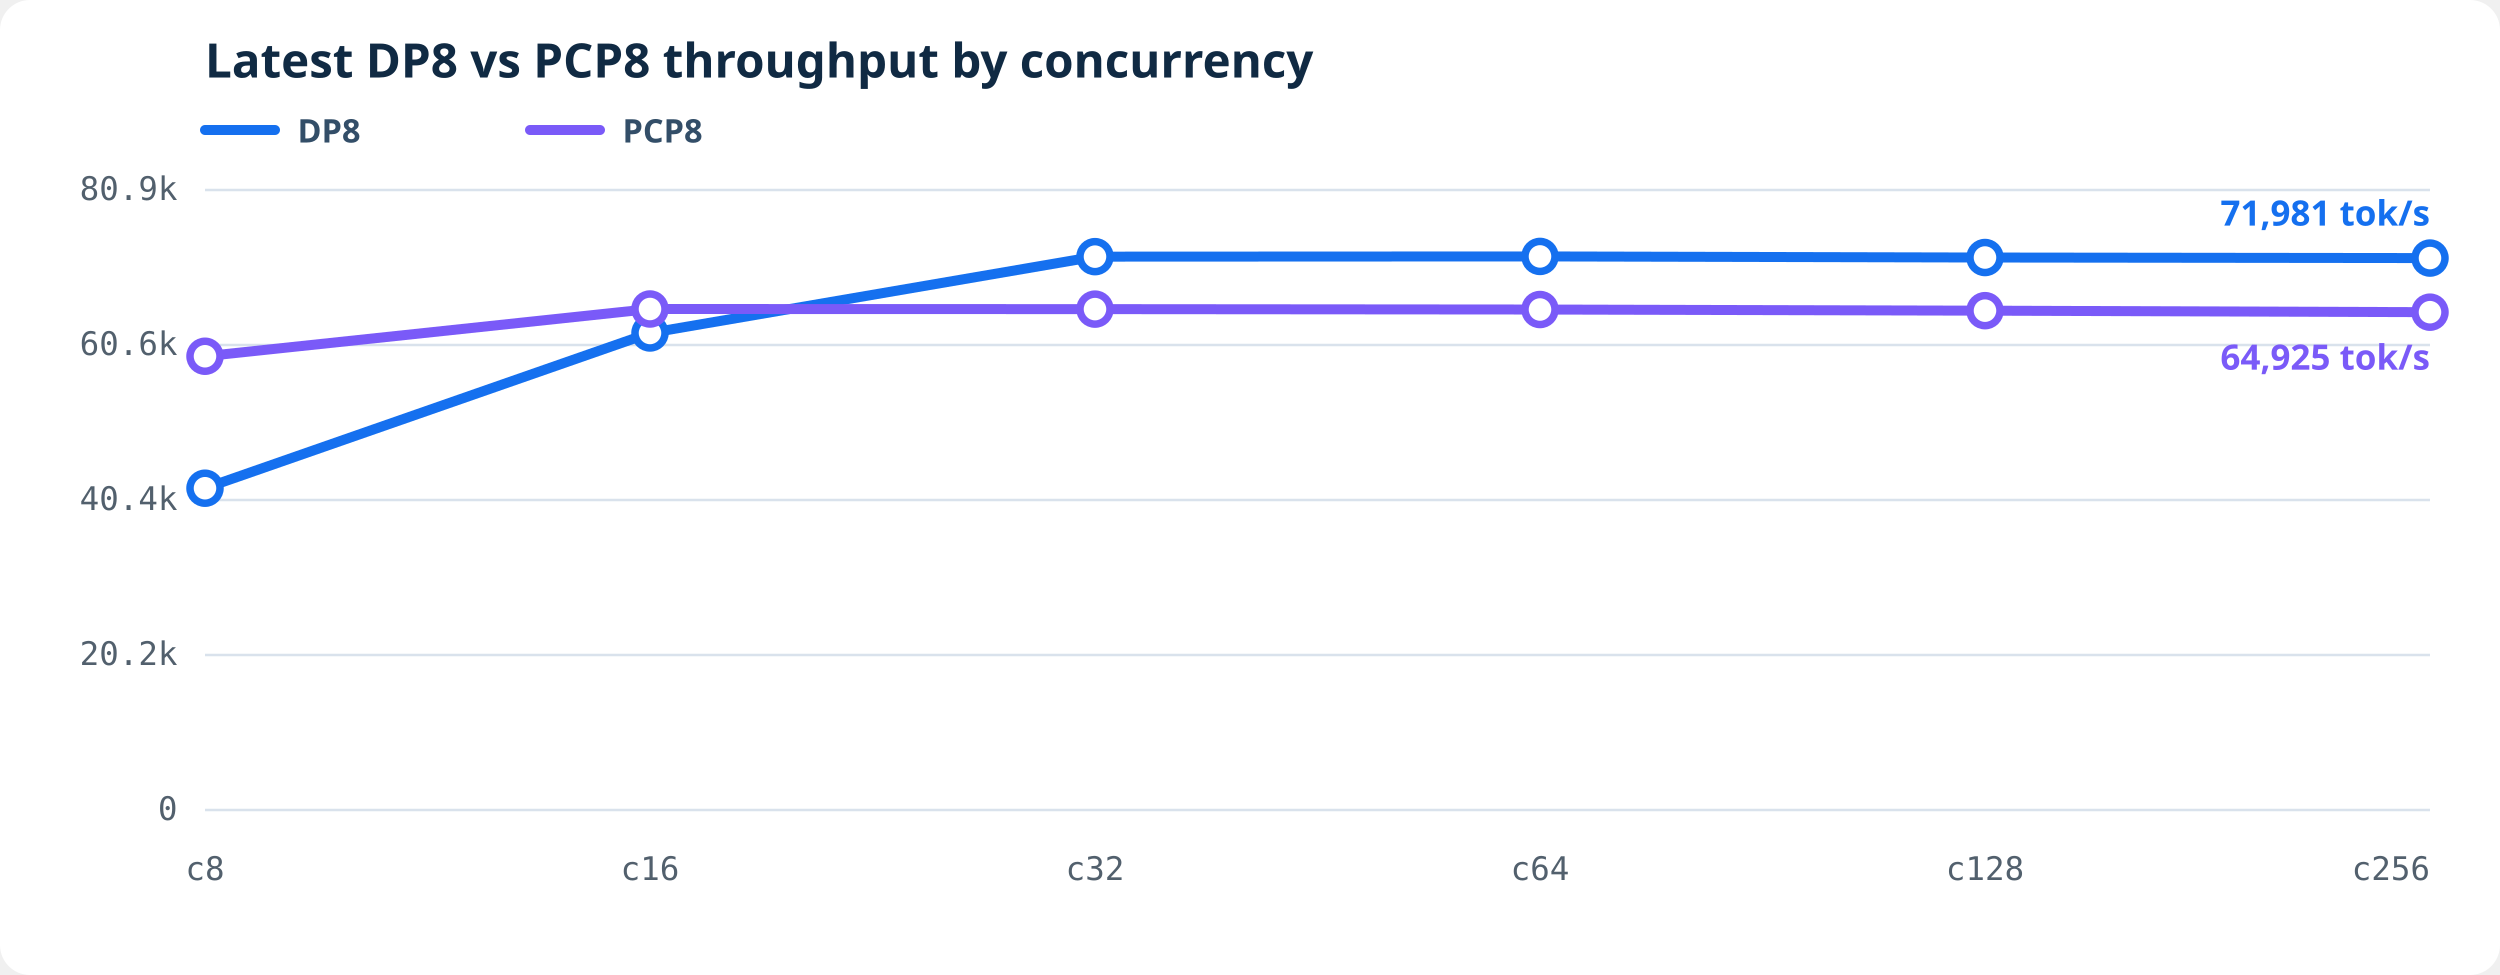
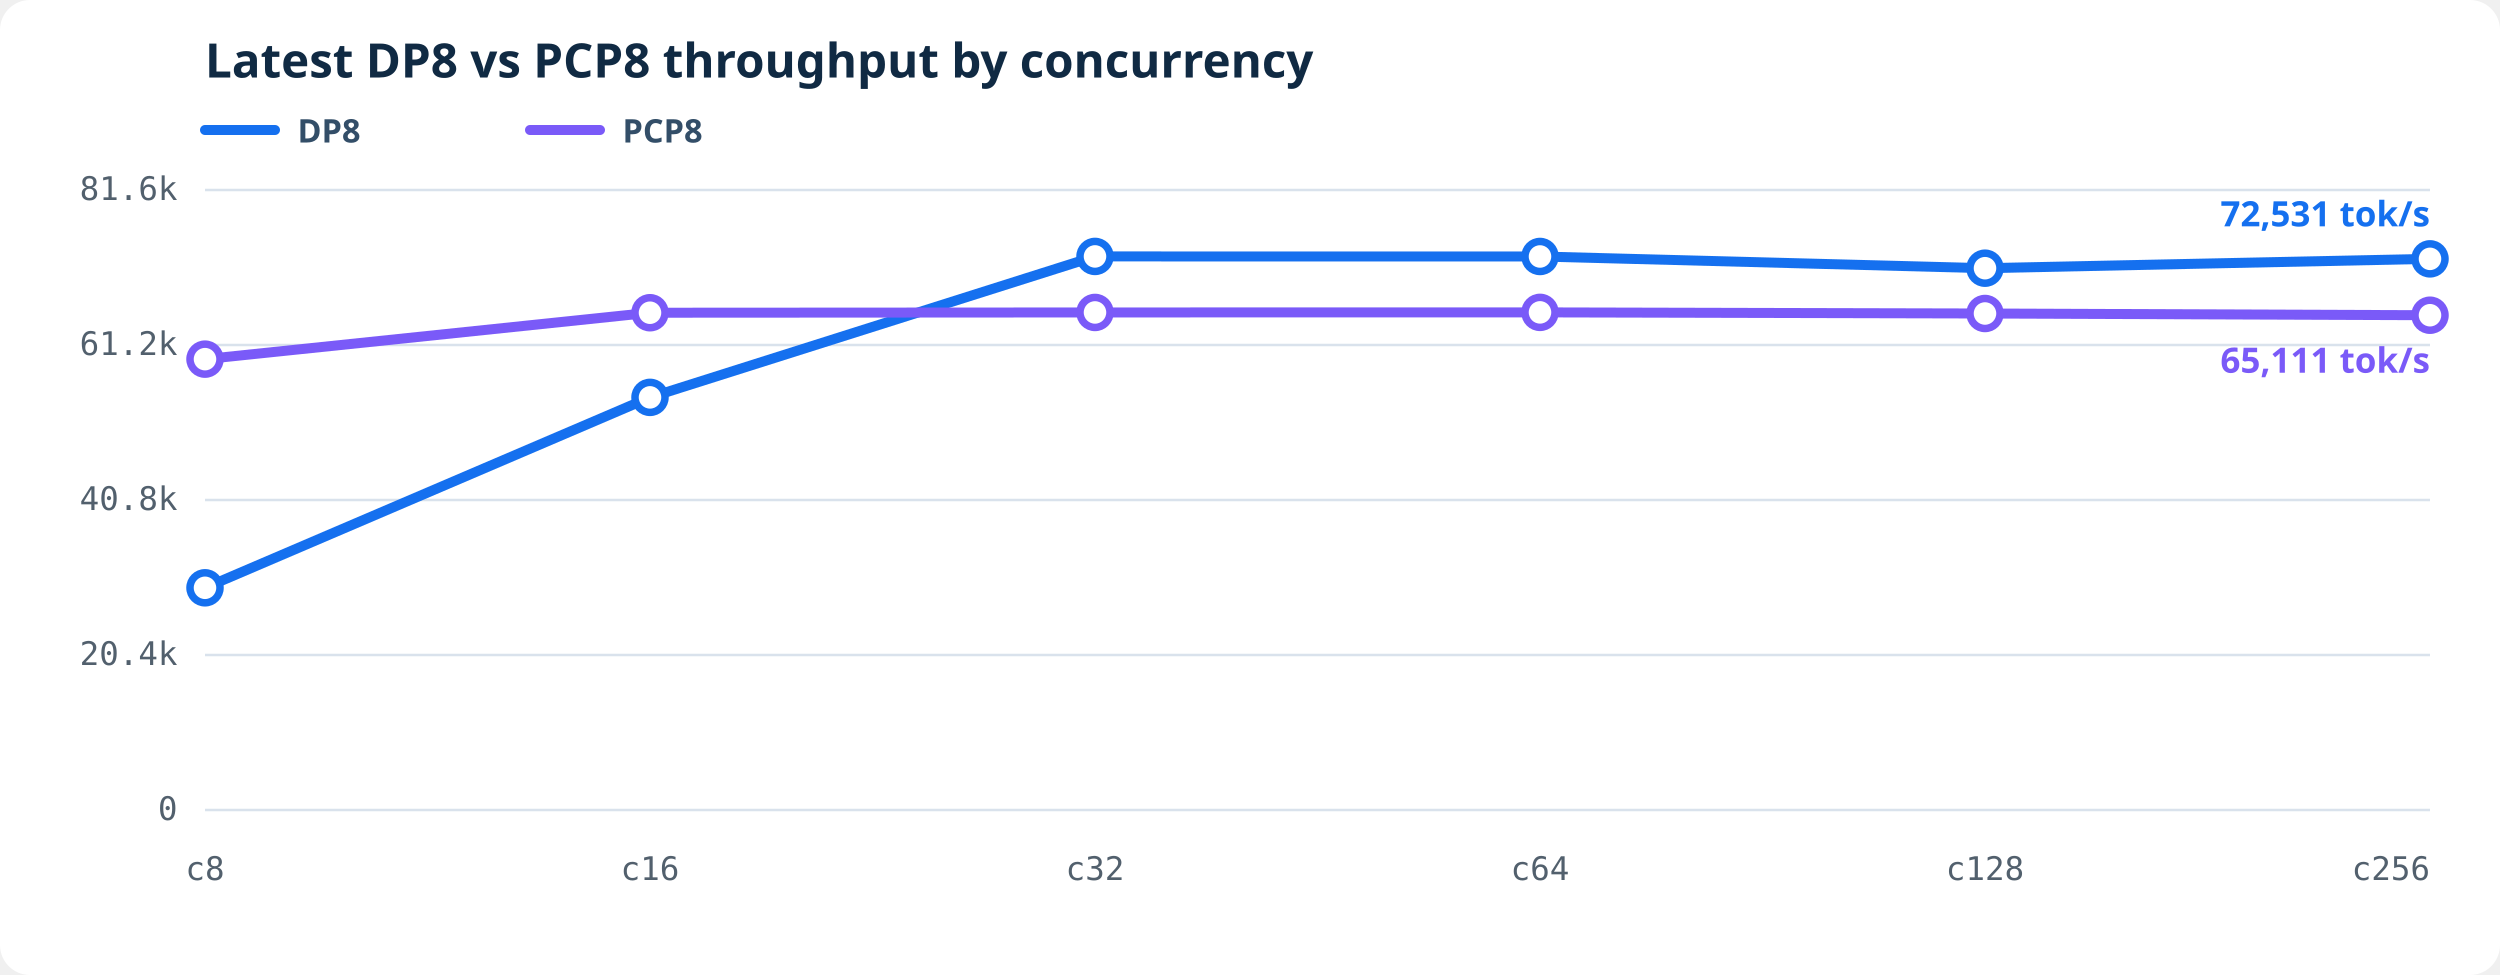
<svg xmlns="http://www.w3.org/2000/svg" viewBox="0 0 1000 390" role="img" aria-labelledby="throughput-title throughput-desc">
  <style>.bg{fill:#fff}.grid{stroke:#d9e2ec;stroke-width:1}.axis{fill:#52606d;font:13px ui-monospace,SFMono-Regular,Consolas,monospace}.heading{fill:#102a43;font:600 19px system-ui,sans-serif}.line{fill:none;stroke-width:4;stroke-linejoin:round;stroke-linecap:round}.dot{fill:#fff;stroke-width:3}.latest{stroke-width:3}.legend{fill:#334e68;font:600 13px system-ui,sans-serif}.value{font:600 14px system-ui,sans-serif}</style>
  <rect class="bg" width="1000" height="390" rx="12" />
  <text class="heading" x="82" y="31">Latest DP8 vs PCP8 throughput by concurrency</text>
  <line x1="82" y1="52" x2="110" y2="52" stroke="#1570ef" stroke-width="4" stroke-linecap="round" />
  <text class="legend" x="119" y="57">DP8</text>
  <line x1="212" y1="52" x2="240" y2="52" stroke="#7a5af8" stroke-width="4" stroke-linecap="round" />
  <text class="legend" x="249" y="57">PCP8</text>
  <line class="grid" x1="82" y1="324.00" x2="972" y2="324.00" />
  <text class="axis" text-anchor="end" x="71" y="328.00">0</text>
  <line class="grid" x1="82" y1="262.00" x2="972" y2="262.00" />
-   <text class="axis" text-anchor="end" x="71" y="266.00">20.2k</text>
+   <text class="axis" text-anchor="end" x="71" y="266.00">20.4k</text>
  <line class="grid" x1="82" y1="200.00" x2="972" y2="200.00" />
-   <text class="axis" text-anchor="end" x="71" y="204.00">40.4k</text>
+   <text class="axis" text-anchor="end" x="71" y="204.00">40.8k</text>
  <line class="grid" x1="82" y1="138.00" x2="972" y2="138.00" />
-   <text class="axis" text-anchor="end" x="71" y="142.00">60.6k</text>
+   <text class="axis" text-anchor="end" x="71" y="142.00">61.2k</text>
  <line class="grid" x1="82" y1="76.00" x2="972" y2="76.00" />
-   <text class="axis" text-anchor="end" x="71" y="80.00">80.9k</text>
+   <text class="axis" text-anchor="end" x="71" y="80.00">81.6k</text>
  <text class="axis" text-anchor="middle" x="82.00" y="352">c8</text>
  <text class="axis" text-anchor="middle" x="260.00" y="352">c16</text>
  <text class="axis" text-anchor="middle" x="438.00" y="352">c32</text>
  <text class="axis" text-anchor="middle" x="616.00" y="352">c64</text>
  <text class="axis" text-anchor="middle" x="794.00" y="352">c128</text>
  <text class="axis" text-anchor="end" x="972.00" y="352">c256</text>
-   <polyline class="line" stroke="#1570ef" points="82.00,195.29 260.00,133.19 438.00,102.66 616.00,102.57 794.00,103.01 972.00,103.23" />
-   <circle class="dot" fill="#fff" stroke="#1570ef" cx="82.00" cy="195.29" r="6" />
-   <circle class="dot" fill="#fff" stroke="#1570ef" cx="260.00" cy="133.19" r="6" />
-   <circle class="dot" fill="#fff" stroke="#1570ef" cx="438.00" cy="102.66" r="6" />
-   <circle class="dot" fill="#fff" stroke="#1570ef" cx="616.00" cy="102.57" r="6" />
-   <circle class="dot" fill="#fff" stroke="#1570ef" cx="794.00" cy="103.01" r="6" />
-   <circle class="dot latest" fill="#1570ef" stroke="#1570ef" cx="972.00" cy="103.23" r="6" />
-   <text class="value" fill="#1570ef" text-anchor="end" x="972.00" y="90.23">71,981 tok/s</text>
-   <polyline class="line" stroke="#7a5af8" points="82.00,142.50 260.00,123.60 438.00,123.65 616.00,123.81 794.00,124.27 972.00,124.87" />
-   <circle class="dot" fill="#fff" stroke="#7a5af8" cx="82.00" cy="142.50" r="6" />
-   <circle class="dot" fill="#fff" stroke="#7a5af8" cx="260.00" cy="123.60" r="6" />
-   <circle class="dot" fill="#fff" stroke="#7a5af8" cx="438.00" cy="123.65" r="6" />
-   <circle class="dot" fill="#fff" stroke="#7a5af8" cx="616.00" cy="123.81" r="6" />
-   <circle class="dot" fill="#fff" stroke="#7a5af8" cx="794.00" cy="124.27" r="6" />
-   <circle class="dot latest" fill="#7a5af8" stroke="#7a5af8" cx="972.00" cy="124.87" r="6" />
-   <text class="value" fill="#7a5af8" text-anchor="end" x="972.00" y="147.87">64,925 tok/s</text>
+   <polyline class="line" stroke="#1570ef" points="82.00,235.12 260.00,158.95 438.00,102.57 616.00,102.59 794.00,107.28 972.00,103.54" />
+   <circle class="dot" fill="#fff" stroke="#1570ef" cx="82.00" cy="235.12" r="6" />
+   <circle class="dot" fill="#fff" stroke="#1570ef" cx="260.00" cy="158.95" r="6" />
+   <circle class="dot" fill="#fff" stroke="#1570ef" cx="438.00" cy="102.57" r="6" />
+   <circle class="dot" fill="#fff" stroke="#1570ef" cx="616.00" cy="102.59" r="6" />
+   <circle class="dot" fill="#fff" stroke="#1570ef" cx="794.00" cy="107.28" r="6" />
+   <circle class="dot latest" fill="#1570ef" stroke="#1570ef" cx="972.00" cy="103.54" r="6" />
+   <text class="value" fill="#1570ef" text-anchor="end" x="972.00" y="90.54">72,531 tok/s</text>
+   <polyline class="line" stroke="#7a5af8" points="82.00,143.66 260.00,125.09 438.00,124.98 616.00,124.95 794.00,125.40 972.00,126.09" />
+   <circle class="dot" fill="#fff" stroke="#7a5af8" cx="82.00" cy="143.66" r="6" />
+   <circle class="dot" fill="#fff" stroke="#7a5af8" cx="260.00" cy="125.09" r="6" />
+   <circle class="dot" fill="#fff" stroke="#7a5af8" cx="438.00" cy="124.98" r="6" />
+   <circle class="dot" fill="#fff" stroke="#7a5af8" cx="616.00" cy="124.95" r="6" />
+   <circle class="dot" fill="#fff" stroke="#7a5af8" cx="794.00" cy="125.40" r="6" />
+   <circle class="dot latest" fill="#7a5af8" stroke="#7a5af8" cx="972.00" cy="126.09" r="6" />
+   <text class="value" fill="#7a5af8" text-anchor="end" x="972.00" y="149.09">65,111 tok/s</text>
</svg>
